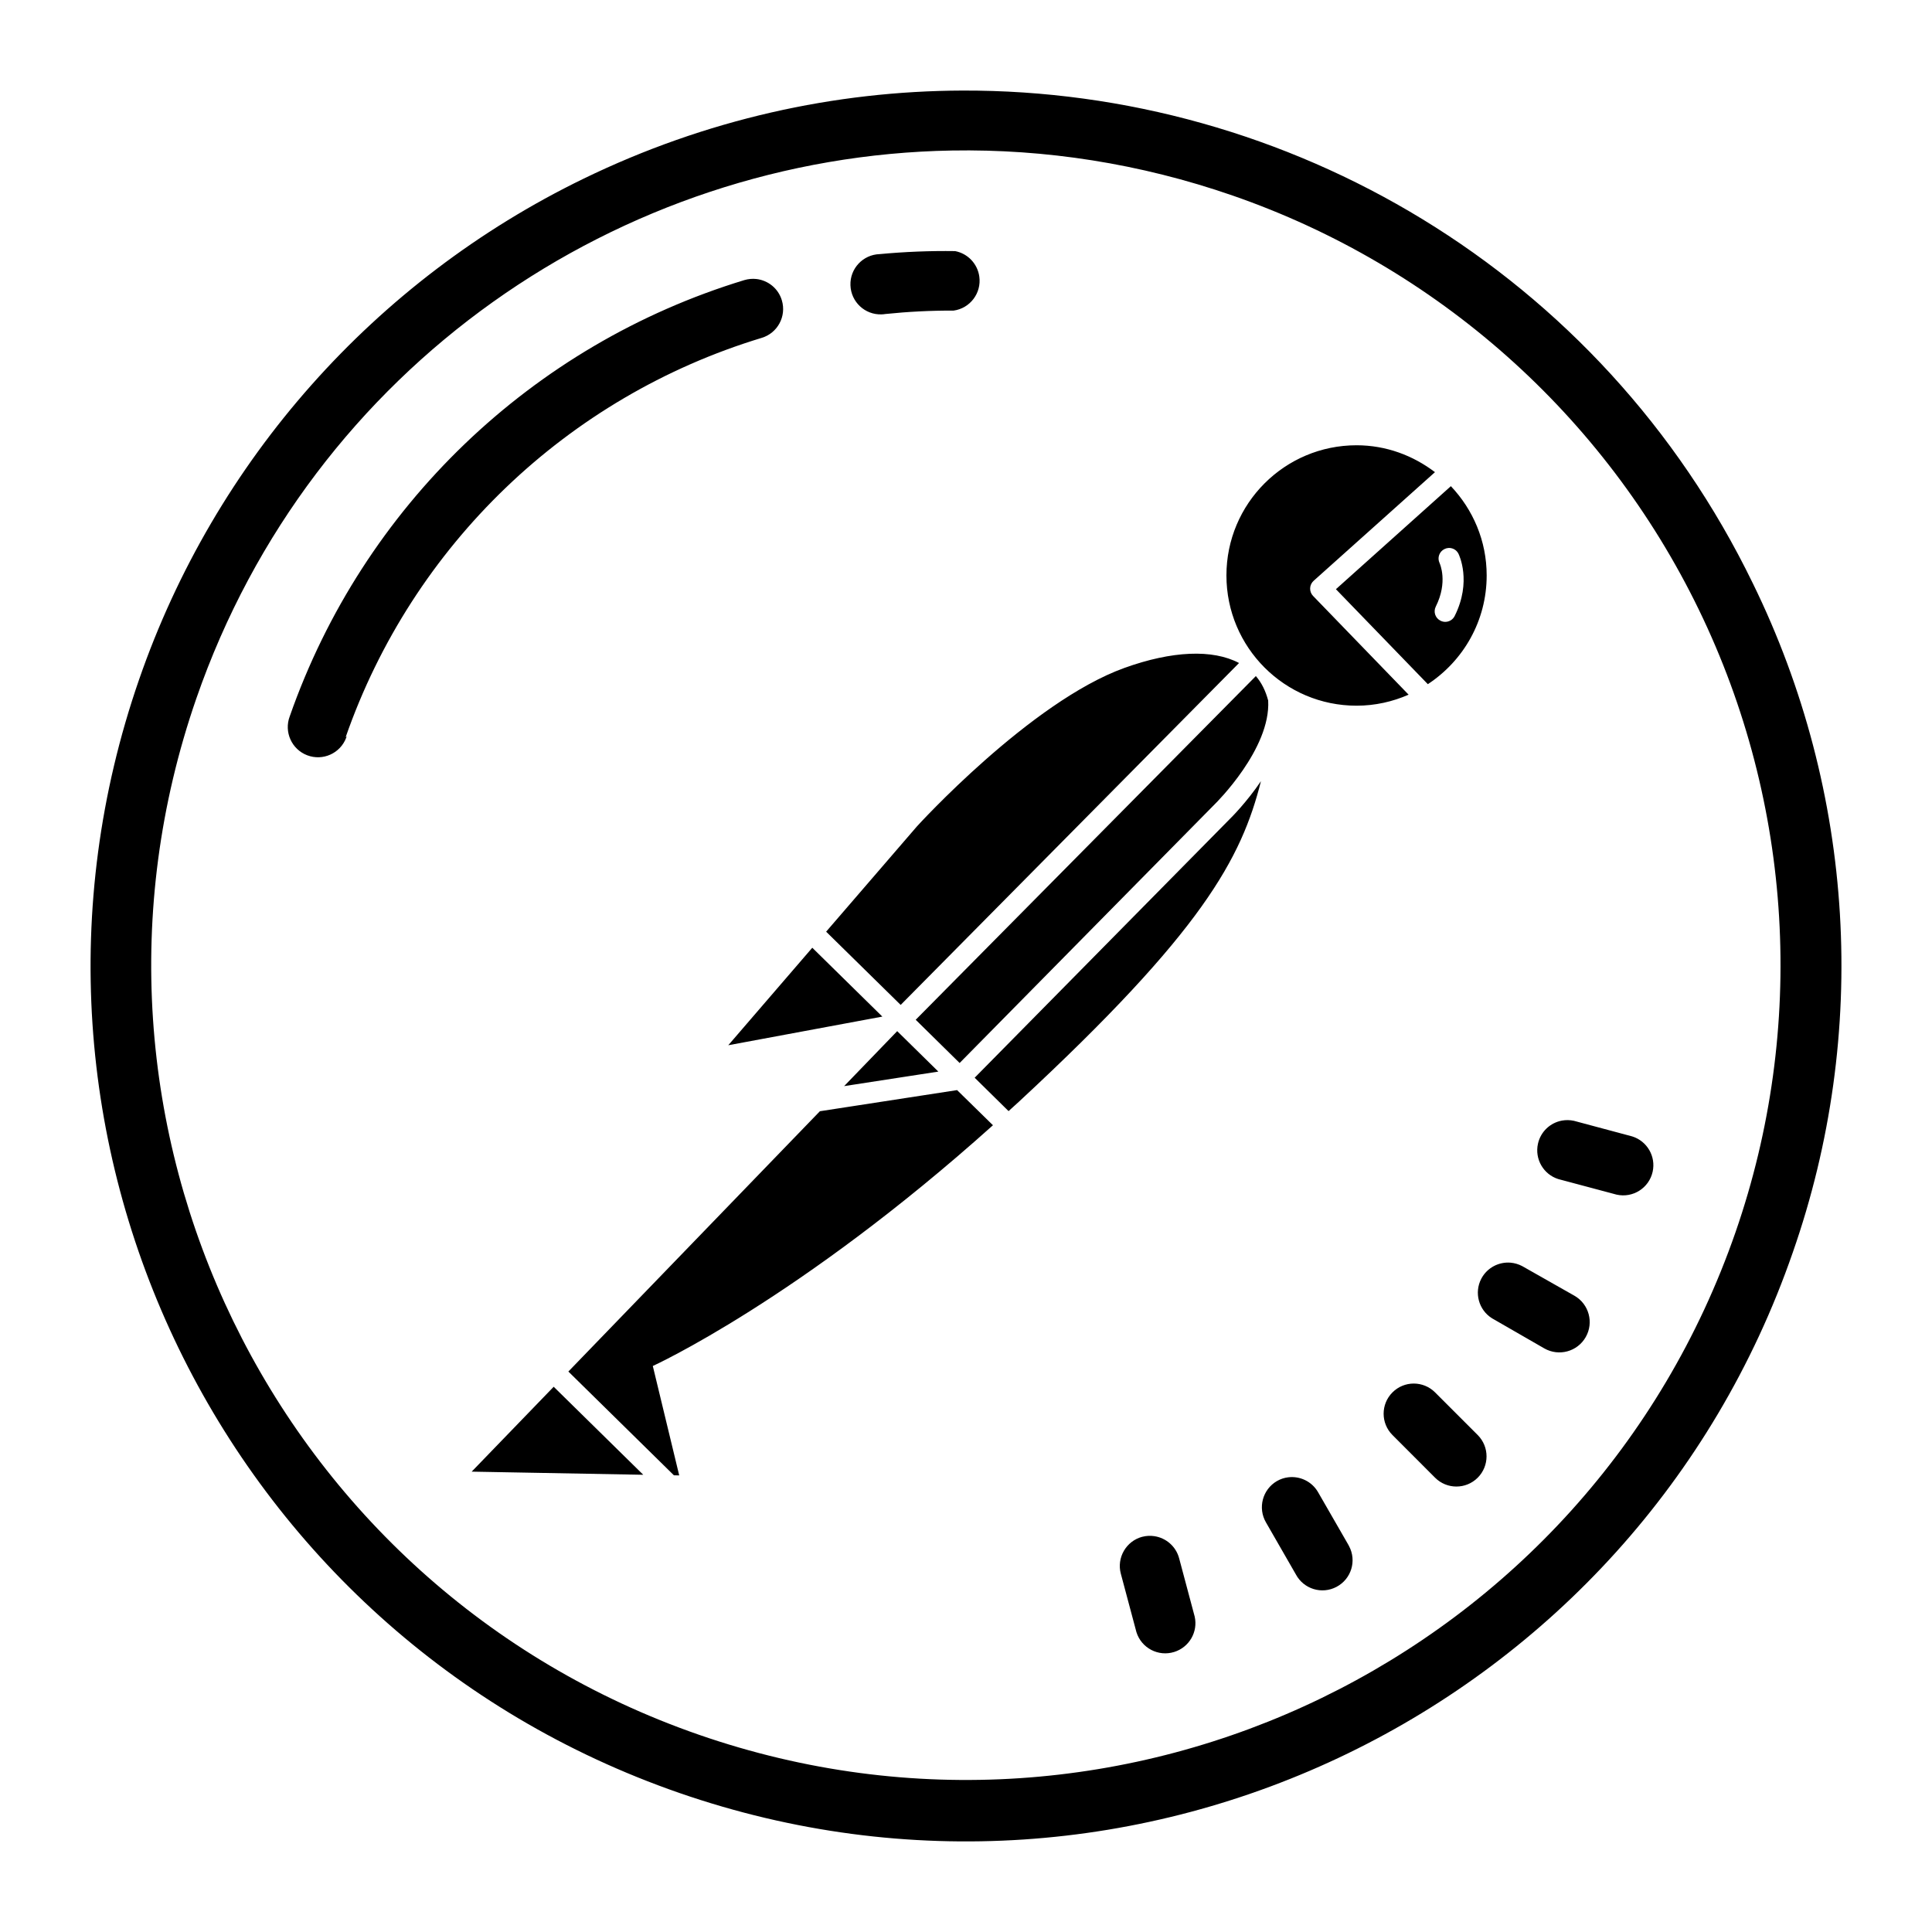
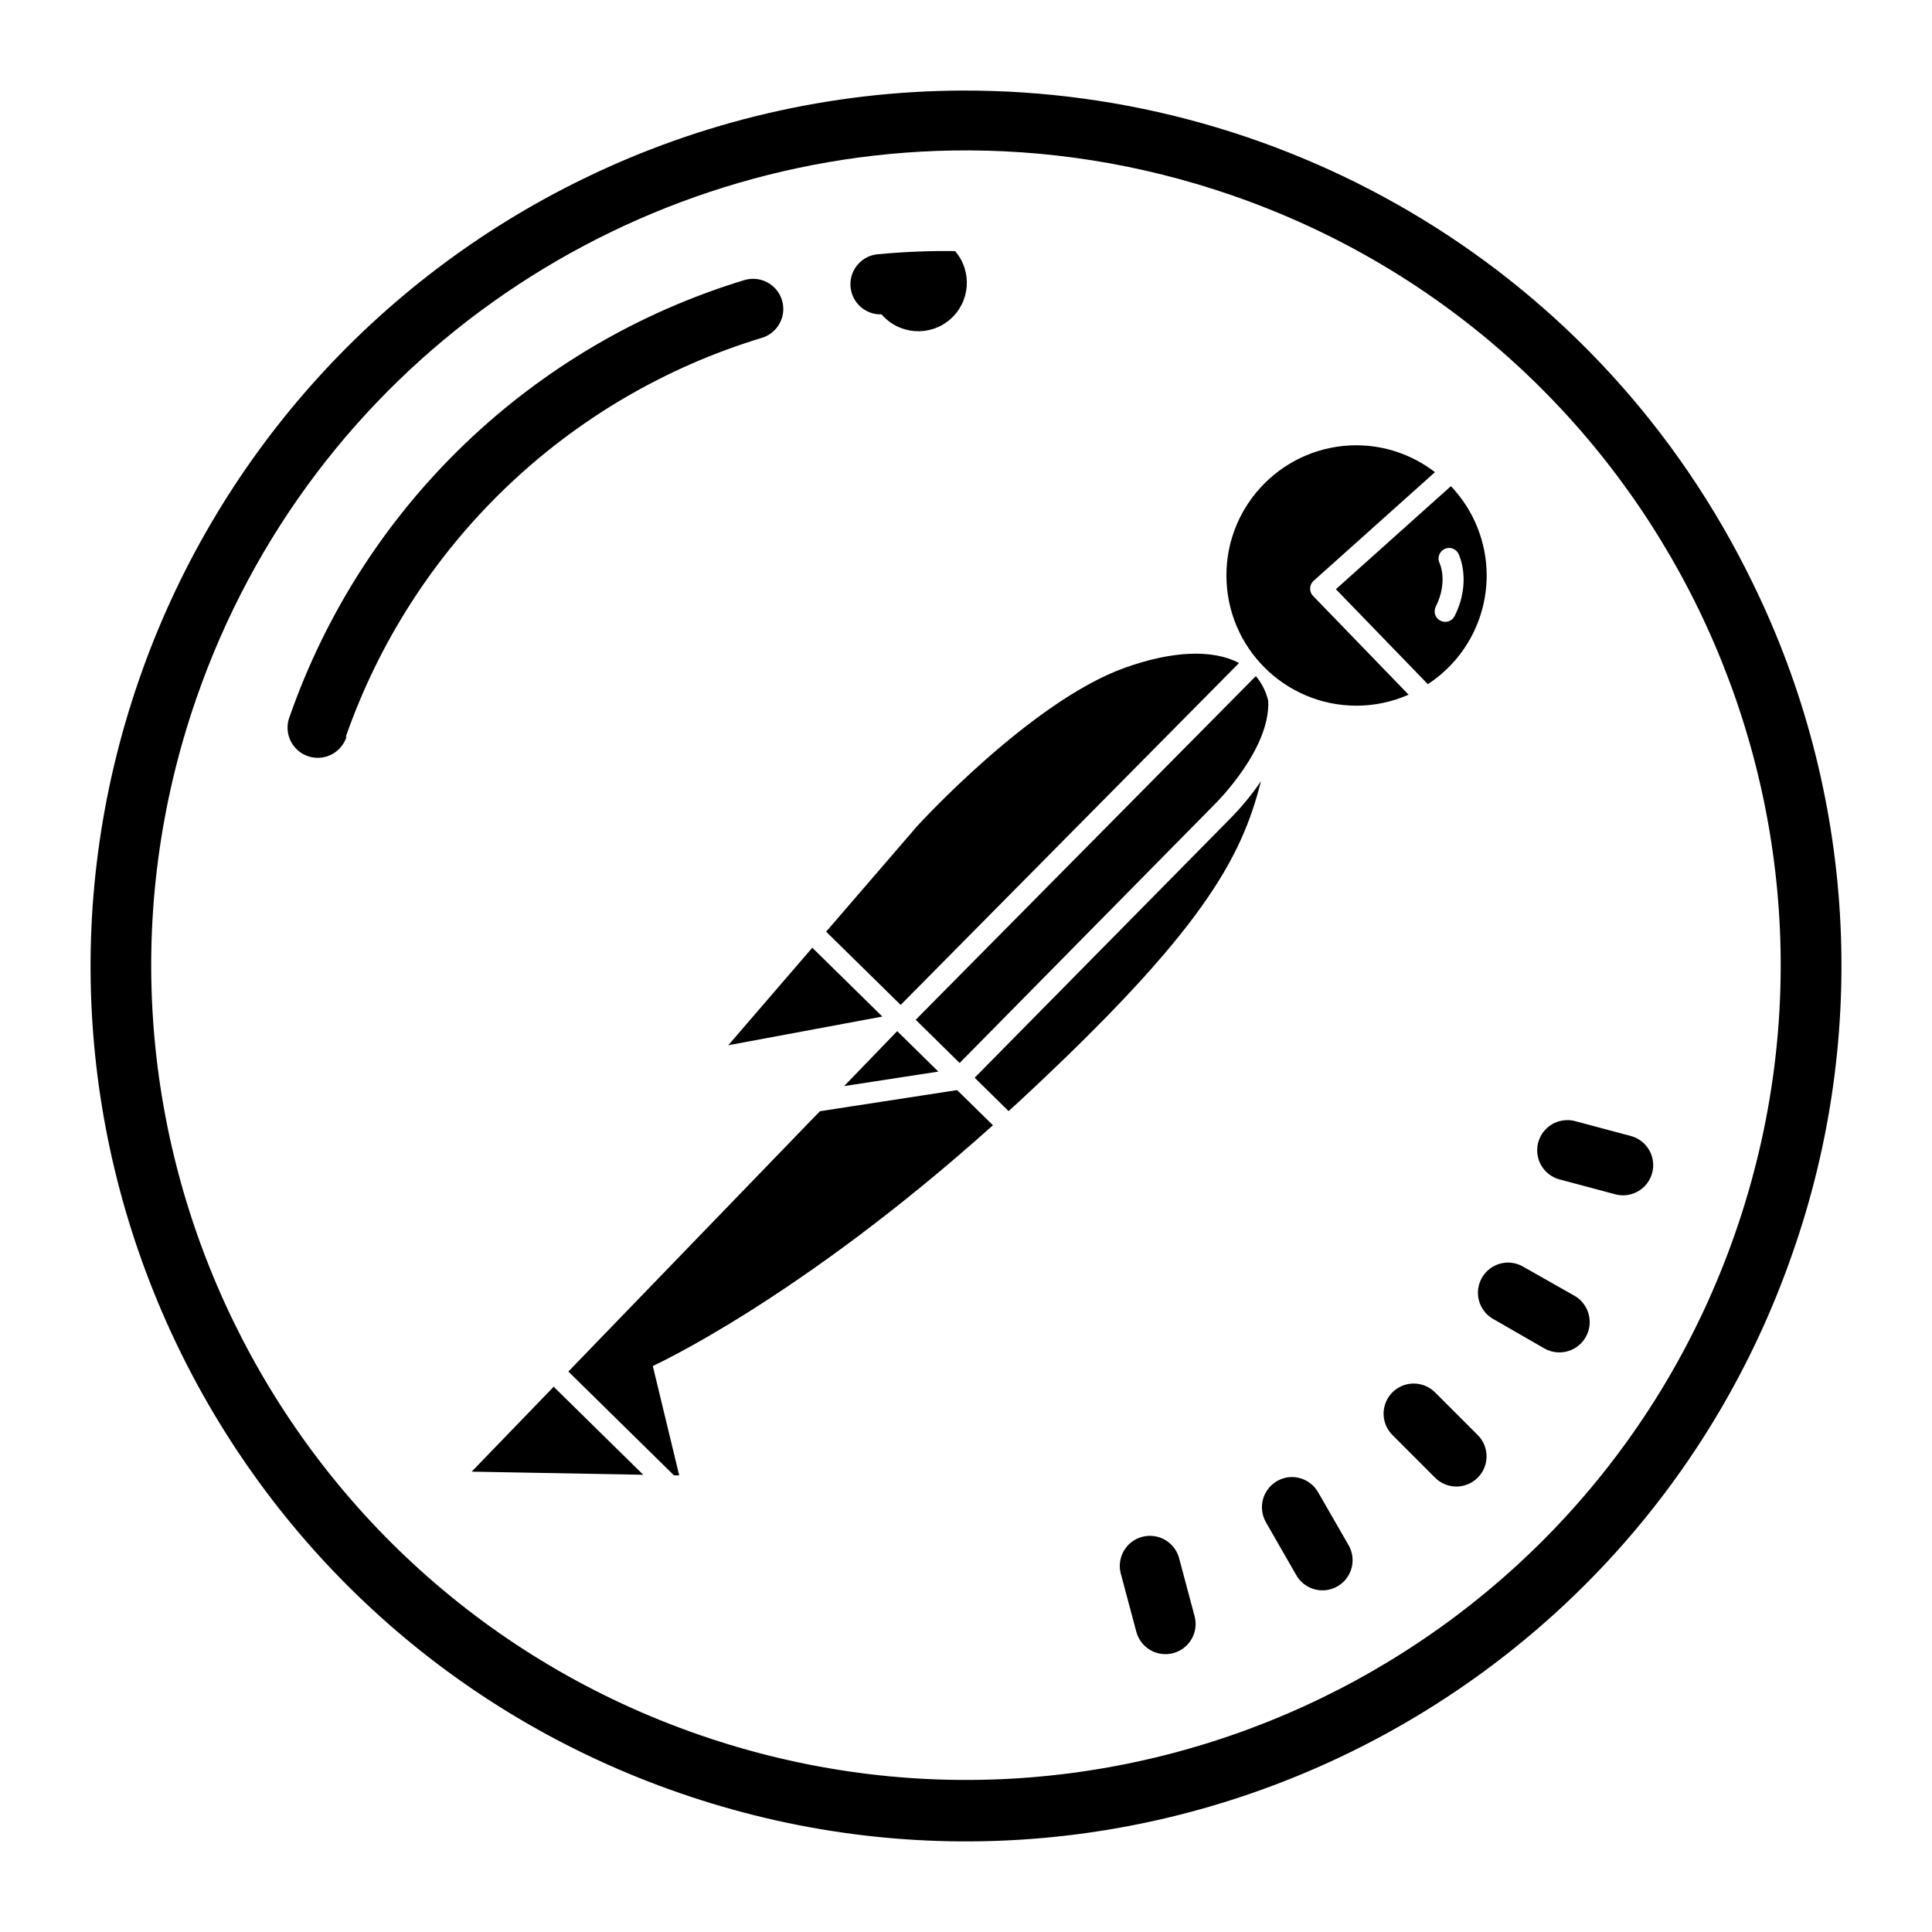
- <svg xmlns="http://www.w3.org/2000/svg" viewBox="0 0 64 64" width="50px" height="50px">
-   <path d="M 31.881 3 C 27.661 3.014 23.38 3.953 19.33 5.92 C 12.416 9.279 7.12 15.248 4.607 22.512 C -0.637 37.638 7.375 54.15 22.502 59.393 C 37.629 64.636 54.141 56.624 59.385 41.498 C 61.929 34.228 61.453 26.24 58.064 19.322 C 53.037 8.974 42.664 2.965 31.881 3 z M 31.533 4.986 C 34.614 4.933 37.756 5.411 40.836 6.479 C 47.597 8.823 53.151 13.755 56.275 20.193 C 59.4 26.631 59.837 34.049 57.494 40.811 C 52.613 54.891 37.243 62.349 23.162 57.469 C 9.081 52.589 1.624 37.218 6.504 23.137 C 10.316 12.136 20.532 5.177 31.533 4.986 z M 31.639 8.318 C 30.804 8.306 29.969 8.34 29.137 8.418 C 28.585 8.436 28.153 8.898 28.172 9.449 C 28.19 10.001 28.652 10.433 29.203 10.414 C 29.244 10.413 29.287 10.409 29.328 10.402 C 30.08 10.324 30.835 10.286 31.59 10.289 C 32.137 10.213 32.517 9.708 32.441 9.162 C 32.382 8.738 32.06 8.398 31.639 8.318 z M 25.053 9.242 C 24.924 9.228 24.788 9.24 24.656 9.279 C 17.619 11.42 12.026 16.787 9.598 23.73 C 9.402 24.246 9.662 24.824 10.178 25.02 C 10.694 25.216 11.271 24.957 11.467 24.441 C 11.474 24.424 11.479 24.407 11.484 24.389 L 11.449 24.424 C 13.664 18.066 18.787 13.147 25.23 11.193 C 25.759 11.035 26.058 10.478 25.9 9.949 C 25.782 9.552 25.44 9.285 25.053 9.242 z M 44.938 14.75 C 42.556 14.75 40.627 16.68 40.627 19.062 C 40.627 21.445 42.556 23.377 44.938 23.377 C 45.551 23.377 46.133 23.244 46.662 23.012 L 43.498 19.742 C 43.432 19.674 43.396 19.581 43.4 19.486 C 43.403 19.391 43.447 19.301 43.518 19.238 L 47.535 15.641 C 46.811 15.09 45.917 14.75 44.938 14.75 z M 48.062 16.105 L 44.254 19.518 L 47.299 22.664 C 48.472 21.893 49.248 20.572 49.248 19.062 C 49.248 17.915 48.794 16.878 48.062 16.105 z M 47.982 18.152 C 48.117 18.144 48.25 18.215 48.314 18.344 C 48.332 18.381 48.76 19.262 48.188 20.406 C 48.127 20.529 48.003 20.6 47.875 20.6 C 47.823 20.6 47.769 20.587 47.719 20.562 C 47.546 20.477 47.475 20.268 47.562 20.094 C 47.971 19.277 47.699 18.677 47.688 18.652 C 47.605 18.479 47.678 18.271 47.85 18.188 C 47.893 18.167 47.937 18.155 47.982 18.152 z M 39.408 21.658 C 38.765 21.686 38.035 21.842 37.25 22.125 C 34.125 23.25 30.375 27.375 30.375 27.375 L 27.367 30.863 L 29.836 33.289 L 41.045 21.963 C 40.607 21.732 40.051 21.63 39.408 21.658 z M 41.602 22.396 L 30.334 33.781 L 31.789 35.213 L 40.25 26.631 C 40.275 26.607 42.1 24.806 42.01 23.207 C 41.927 22.89 41.792 22.615 41.602 22.396 z M 41.771 25.877 C 41.285 26.59 40.785 27.086 40.742 27.127 L 32.287 35.701 L 33.41 36.807 C 33.524 36.703 33.634 36.606 33.748 36.5 C 39.841 30.85 41.123 28.44 41.771 25.877 z M 26.908 31.395 L 24.125 34.625 L 29.229 33.676 L 26.908 31.395 z M 29.721 34.158 L 27.963 35.979 L 31.084 35.498 L 29.721 34.158 z M 31.705 36.111 L 27.16 36.811 L 18.828 45.434 L 22.324 48.871 L 22.5 48.875 L 21.625 45.25 C 21.625 45.25 26.446 43.06 32.893 37.275 L 31.705 36.111 z M 51.742 37.121 C 51.359 37.191 51.037 37.482 50.947 37.887 C 50.834 38.394 51.127 38.904 51.623 39.059 L 53.553 39.574 C 54.092 39.694 54.626 39.355 54.746 38.816 C 54.859 38.309 54.564 37.8 54.068 37.645 L 52.141 37.129 C 52.006 37.099 51.87 37.098 51.742 37.121 z M 50.043 41.828 C 49.655 41.794 49.266 41.99 49.072 42.355 C 48.826 42.819 48.982 43.395 49.428 43.672 L 51.158 44.668 C 51.64 44.943 52.254 44.775 52.529 44.293 C 52.804 43.811 52.636 43.197 52.154 42.922 L 50.424 41.941 C 50.302 41.877 50.172 41.84 50.043 41.828 z M 46.832 45.832 C 46.576 45.832 46.322 45.93 46.127 46.125 C 45.737 46.515 45.737 47.147 46.127 47.537 L 47.539 48.951 C 47.929 49.341 48.561 49.341 48.951 48.951 C 49.341 48.561 49.341 47.927 48.951 47.537 L 47.539 46.125 C 47.344 45.93 47.088 45.832 46.832 45.832 z M 18.342 45.938 L 15.625 48.75 L 21.309 48.854 L 18.342 45.938 z M 42.67 48.938 C 42.541 48.954 42.416 48.995 42.297 49.064 C 41.822 49.342 41.66 49.954 41.936 50.43 L 42.926 52.152 C 43.185 52.64 43.788 52.825 44.275 52.566 C 44.763 52.307 44.948 51.704 44.689 51.217 C 44.678 51.197 44.668 51.175 44.656 51.156 L 43.66 49.426 C 43.452 49.069 43.055 48.889 42.67 48.938 z M 38.236 50.887 C 38.108 50.868 37.975 50.873 37.842 50.908 C 37.84 50.909 37.839 50.908 37.838 50.908 C 37.305 51.05 36.986 51.6 37.129 52.133 C 37.13 52.135 37.13 52.136 37.131 52.139 L 37.646 54.068 C 37.811 54.595 38.372 54.888 38.898 54.723 C 39.394 54.568 39.689 54.06 39.576 53.553 L 39.061 51.623 C 38.956 51.223 38.622 50.943 38.236 50.887 z" />
+ <svg xmlns="http://www.w3.org/2000/svg" width="50" height="50" viewBox="0 0 64 64">
+   <path d="M31.88 3a28.87 28.87 0 0 0-12.55 2.92A28.98 28.98 0 0 0 4.607 22.512C-.637 37.638 7.375 54.15 22.502 59.392c15.127 5.244 31.639-2.768 36.883-17.894a28.792 28.792 0 0 0-1.32-22.176C53.036 8.974 42.663 2.965 31.88 3zm-.347 1.986c3.08-.053 6.223.425 9.303 1.493A26.986 26.986 0 0 1 57.494 40.81c-4.88 14.08-20.25 21.538-34.332 16.658-14.08-4.88-21.538-20.251-16.658-34.332 3.812-11.001 14.028-17.96 25.03-18.15zm.106 3.332c-.835-.012-1.67.022-2.502.1a.998.998 0 1 0 .066 1.996.999.999 0 0 0 2.436-2.096zm-6.586.924a1.004 1.004 0 0 0-.397.037A23.063 23.063 0 0 0 9.598 23.73a1 1 0 1 0 1.886.659l-.035.035a21.072 21.072 0 0 1 13.781-13.23.999.999 0 0 0-.177-1.952zm19.884 5.508a4.31 4.31 0 0 0-4.31 4.313 4.313 4.313 0 0 0 4.31 4.314 4.28 4.28 0 0 0 1.725-.365l-3.164-3.27a.347.347 0 0 1 .02-.504l4.017-3.597a4.272 4.272 0 0 0-2.597-.891zm3.126 1.355-3.81 3.413 3.046 3.146a4.3 4.3 0 0 0 1.949-3.602 4.288 4.288 0 0 0-1.185-2.957zm-.08 2.047a.347.347 0 0 1 .331.192c.018.037.446.918-.127 2.062a.348.348 0 0 1-.468.157.348.348 0 0 1-.157-.47c.41-.816.137-1.416.126-1.44a.35.35 0 0 1 .294-.5zm-8.575 3.506c-.643.028-1.373.184-2.158.467-3.125 1.125-6.875 5.25-6.875 5.25l-3.008 3.488 2.469 2.426 11.209-11.326c-.438-.231-.994-.333-1.637-.305zm2.194.738L30.334 33.781l1.455 1.432 8.461-8.582c.025-.024 1.85-1.825 1.76-3.424a1.99 1.99 0 0 0-.408-.81zm.17 3.481a8.87 8.87 0 0 1-1.03 1.25l-8.455 8.574 1.123 1.106c.114-.104.224-.201.338-.307 6.093-5.65 7.375-8.06 8.023-10.623zm-14.864 5.518-2.783 3.23 5.104-.95-2.32-2.28zm2.813 2.763-1.758 1.82 3.121-.48-1.363-1.34zm1.984 1.953-4.545.7-8.332 8.623 3.496 3.437.176.004-.875-3.625s4.82-2.19 11.268-7.975l-1.188-1.164zm20.037 1.01a1 1 0 0 0-.12 1.938l1.93.515a1 1 0 0 0 .516-1.93l-1.927-.515a1.005 1.005 0 0 0-.399-.008zm-1.699 4.707a1 1 0 0 0-.615 1.844l1.73.996a1.005 1.005 0 0 0 .996-1.746l-1.73-.98a.998.998 0 0 0-.381-.114zm-3.211 4.004a.998.998 0 0 0-.705 1.705l1.412 1.414a.998.998 0 1 0 1.412-1.414l-1.412-1.412a.998.998 0 0 0-.707-.293zm-28.49.105-2.717 2.813 5.684.104-2.967-2.916zm24.328 3a1.002 1.002 0 0 0-.734 1.492l.99 1.723a.997.997 0 1 0 1.764-.936l-.034-.06-.996-1.73a1.002 1.002 0 0 0-.99-.489zm-4.434 1.95a.988.988 0 0 0-.394.021h-.004a1.001 1.001 0 0 0-.71 1.225l.003.006.515 1.93a.999.999 0 0 0 1.93-.516l-.515-1.93a1 1 0 0 0-.825-.736z" />
</svg>
